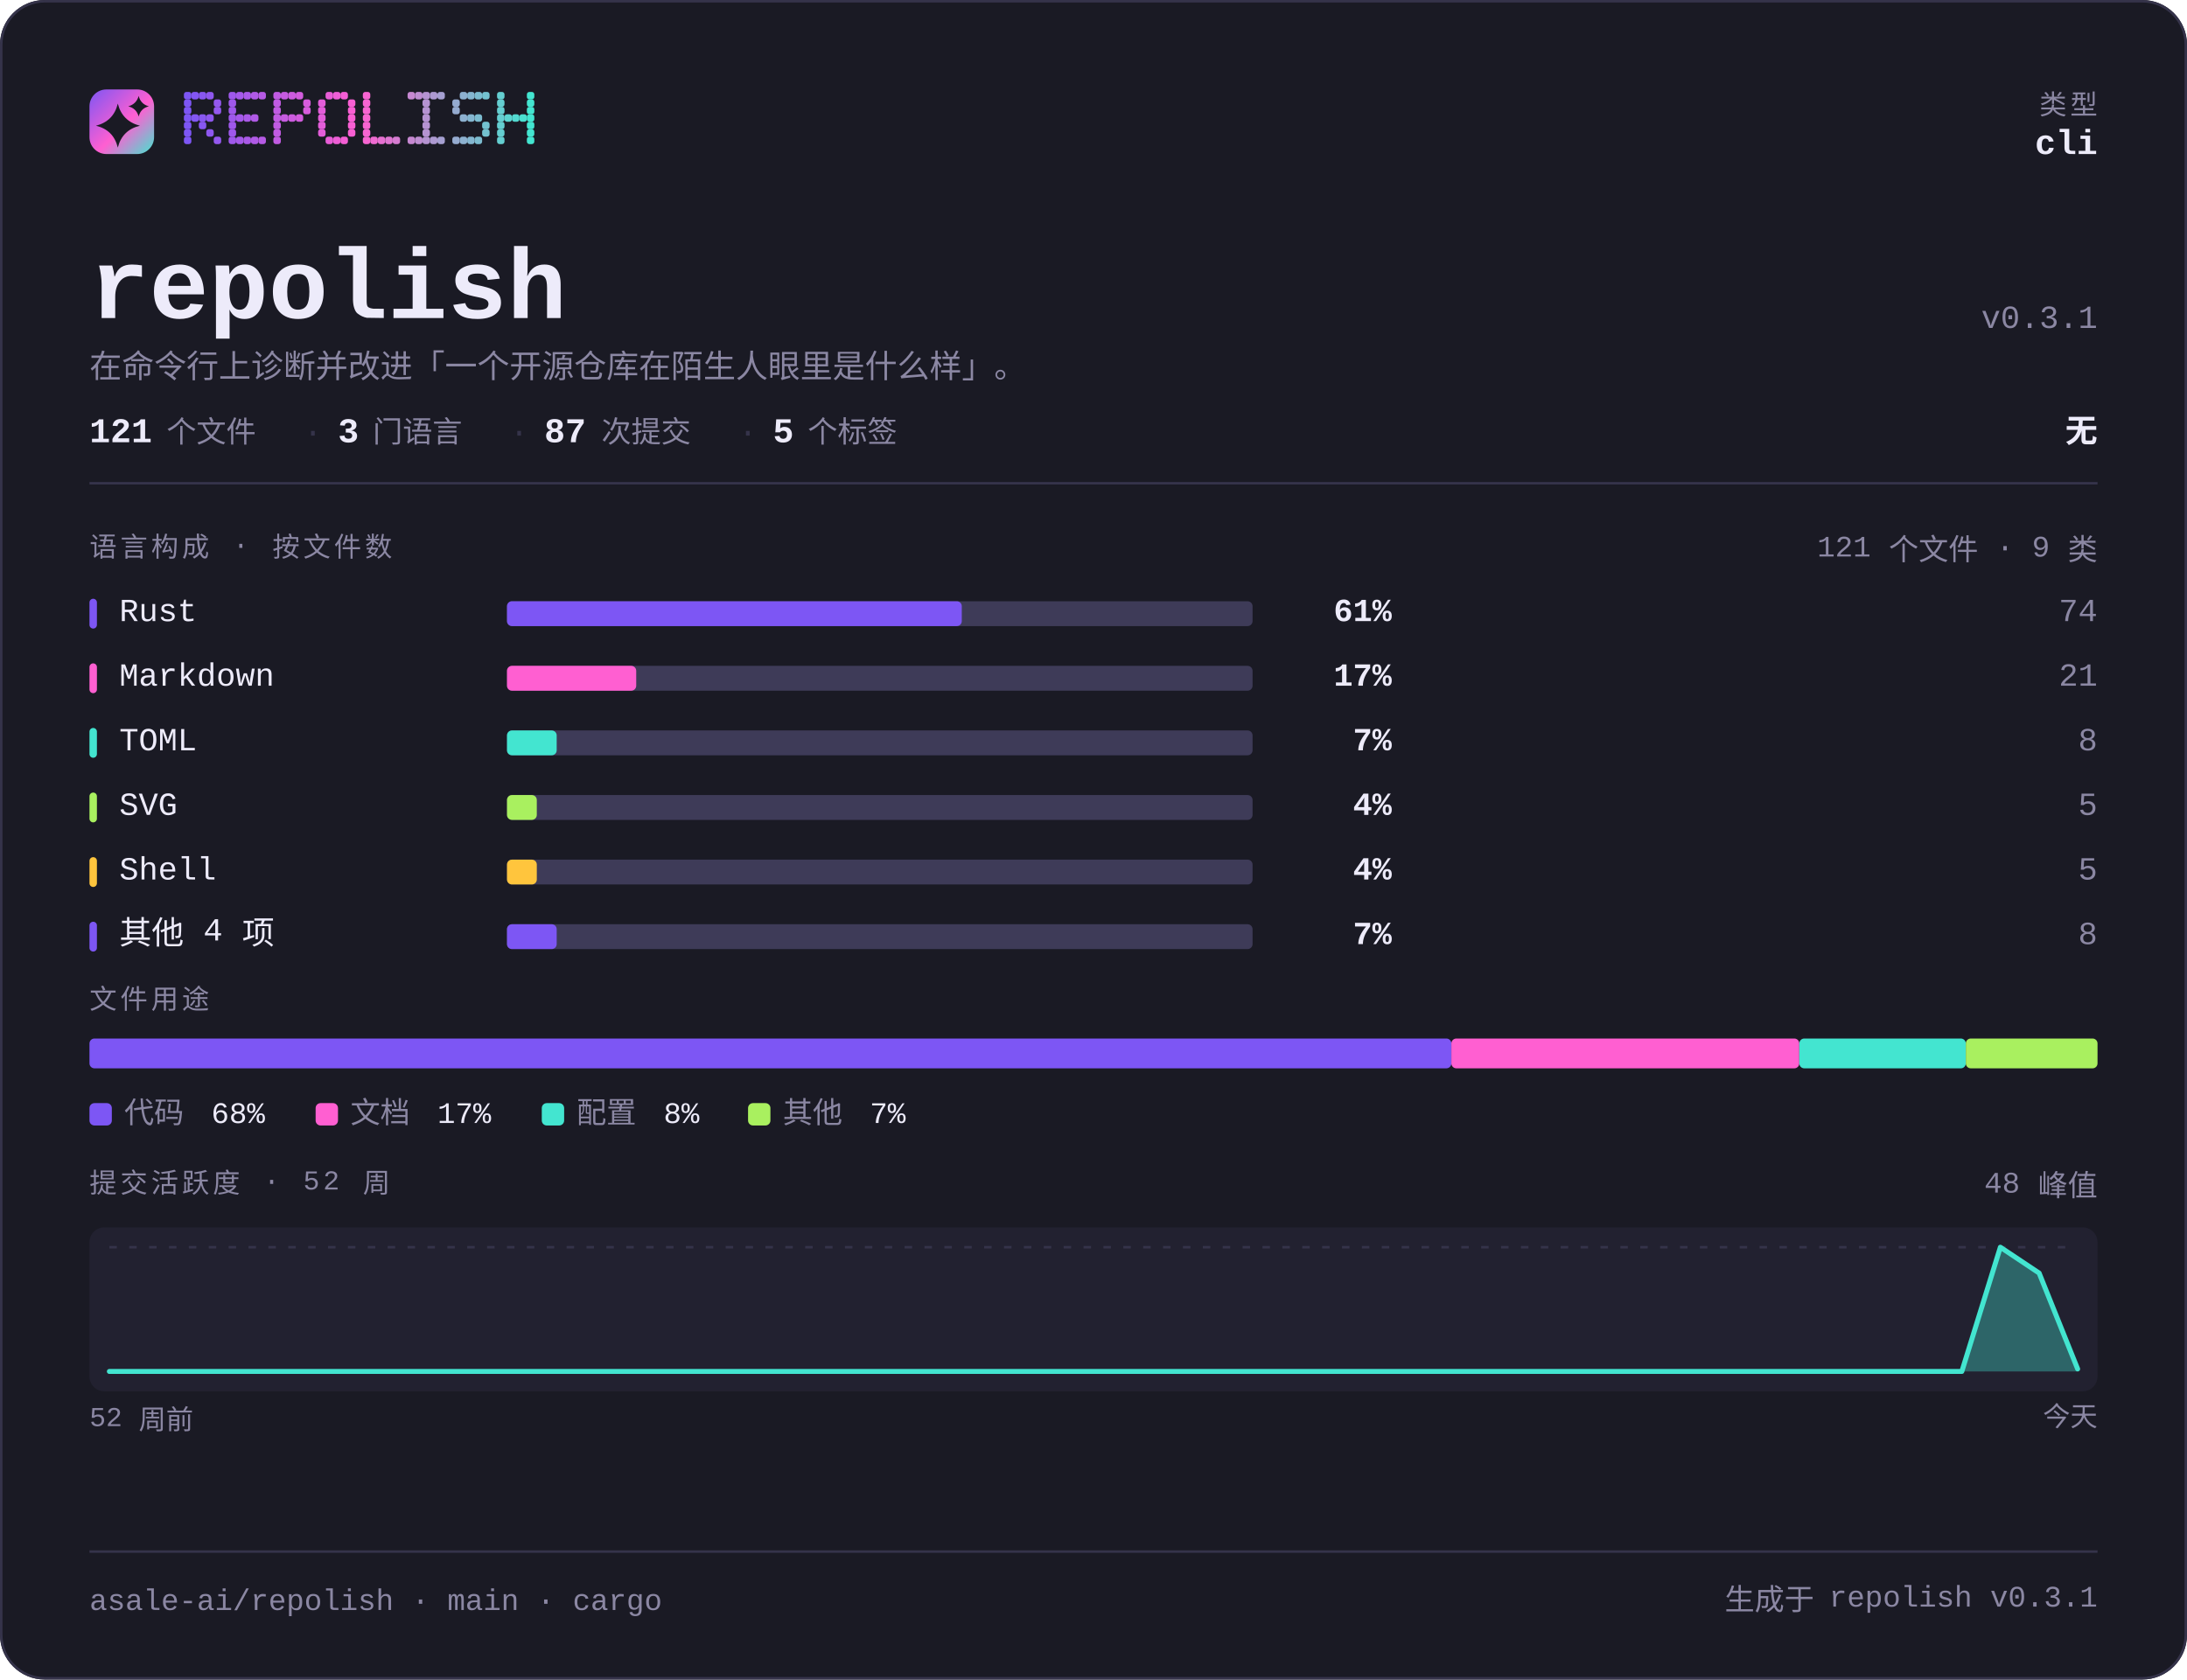
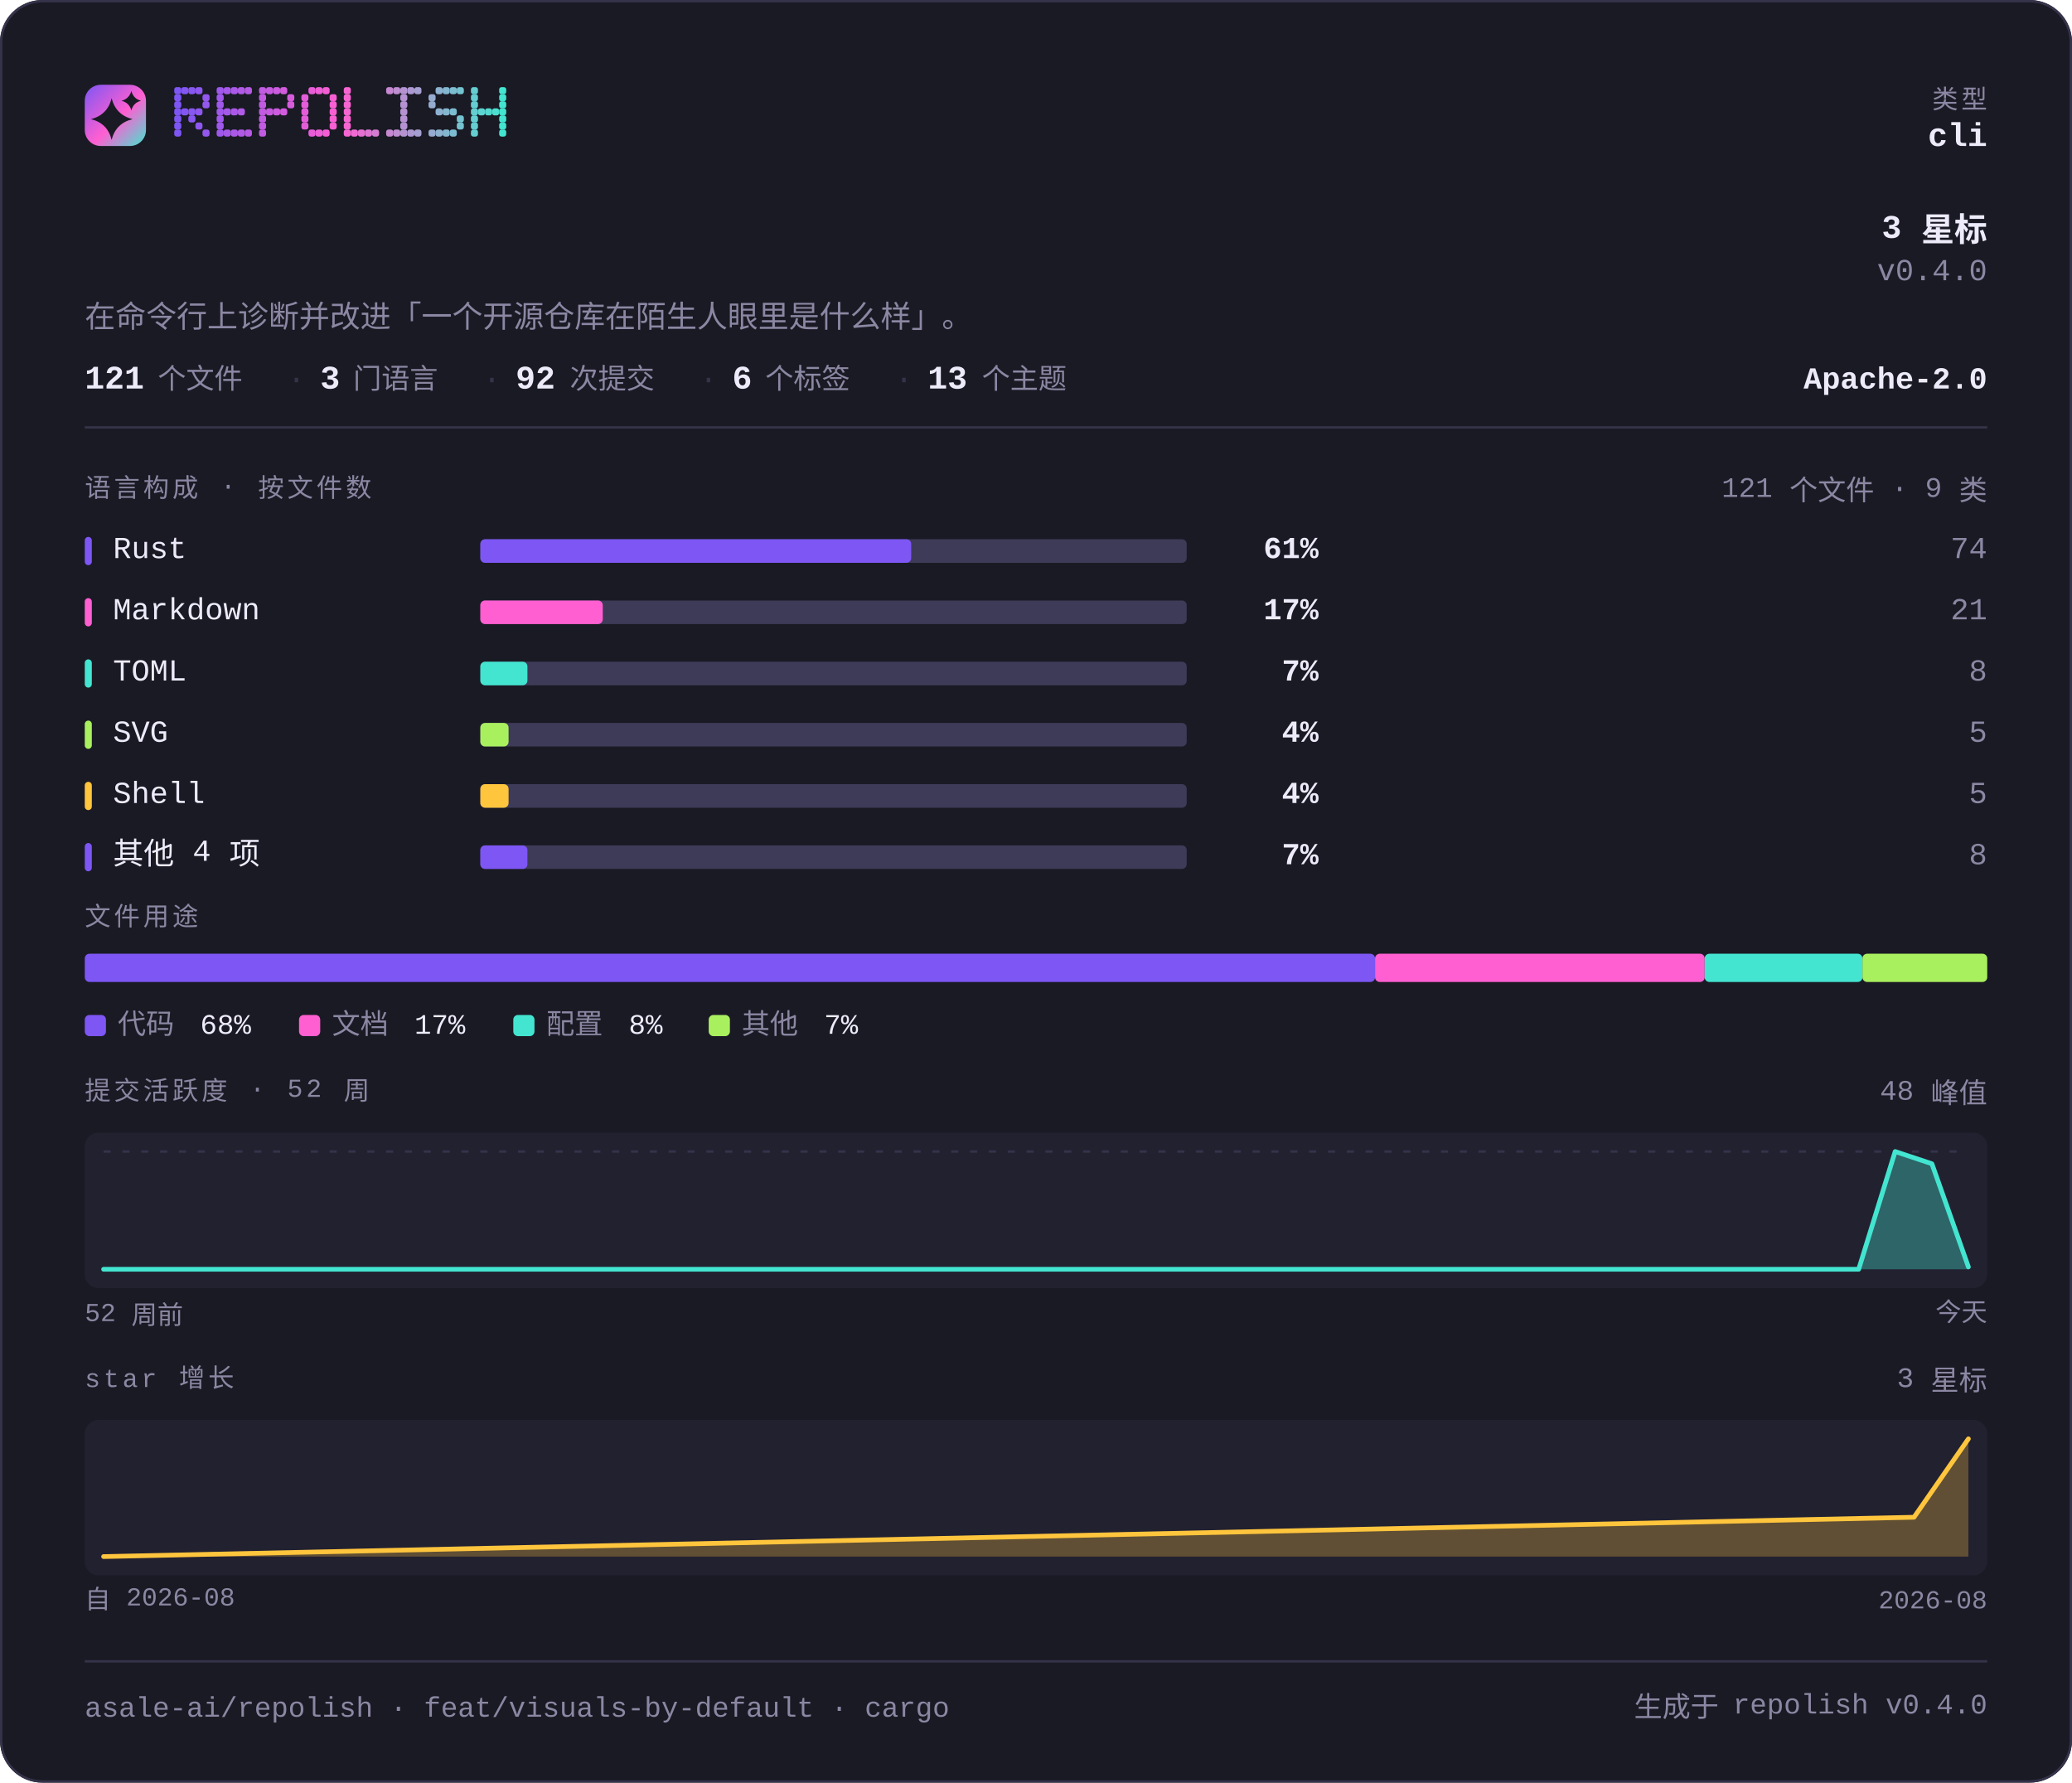
- <svg xmlns="http://www.w3.org/2000/svg" width="880" height="676" viewBox="0 0 880 676" lang="zh-CN" role="img" aria-label="asale-ai/repolish — repository overview">
+ <svg xmlns="http://www.w3.org/2000/svg" width="880" height="757" viewBox="0 0 880 757" lang="zh-CN" role="img" aria-label="asale-ai/repolish — repository overview">
  <defs>
    <linearGradient id="brand" x1="0" y1="0" x2="1" y2="1">
      <stop offset="0" stop-color="#7d56f4" />
      <stop offset="0.55" stop-color="#ff5fd1" />
      <stop offset="1" stop-color="#43e5d0" />
    </linearGradient>
  </defs>
  <style>
    .t { font-family: ui-monospace, SFMono-Regular, "SF Mono", Menlo, Consolas, "Liberation Mono", "Noto Sans Mono CJK SC", "Noto Sans Mono CJK JP", "Microsoft YaHei", "Hiragino Sans", "Yu Gothic", monospace; }
  </style>
-   <rect x="0" y="0" width="880" height="676" rx="18.0" fill="#1a1a24" />
-   <rect x="0.5" y="0.5" width="879" height="675" rx="17.5" fill="none" stroke="#35334a" />
+   <rect x="0" y="0" width="880" height="757" rx="18.0" fill="#1a1a24" />
+   <rect x="0.5" y="0.5" width="879" height="756" rx="17.5" fill="none" stroke="#35334a" />
  <rect x="36" y="36" width="26" height="26" rx="6.8" fill="url(#brand)" />
  <path d="M47.4 41.7Q49.2 48.8 56.3 50.6Q49.2 52.3 47.4 59.4Q45.7 52.3 38.6 50.6Q45.7 48.8 47.4 41.7Z" fill="#1a1a24" />
  <path d="M55.8 38.6Q56.6 41.9 59.9 42.8Q56.6 43.6 55.8 46.9Q54.9 43.6 51.6 42.8Q54.9 41.9 55.8 38.6Z" fill="#1a1a24" />
  <g fill="#7d56f4">
    <rect x="74" y="37" width="3" height="3" rx="1" />
    <rect x="74" y="40" width="3" height="3" rx="1" />
    <rect x="74" y="43" width="3" height="3" rx="1" />
    <rect x="74" y="46" width="3" height="3" rx="1" />
    <rect x="74" y="49" width="3" height="3" rx="1" />
    <rect x="74" y="52" width="3" height="3" rx="1" />
    <rect x="74" y="55" width="3" height="3" rx="1" />
  </g>
  <g fill="#8356f2">
    <rect x="77" y="37" width="3" height="3" rx="1" />
    <rect x="77" y="46" width="3" height="3" rx="1" />
  </g>
  <g fill="#8857f1">
    <rect x="80" y="37" width="3" height="3" rx="1" />
    <rect x="80" y="46" width="3" height="3" rx="1" />
    <rect x="80" y="49" width="3" height="3" rx="1" />
  </g>
  <g fill="#8e57ef">
    <rect x="83" y="37" width="3" height="3" rx="1" />
    <rect x="83" y="46" width="3" height="3" rx="1" />
    <rect x="83" y="52" width="3" height="3" rx="1" />
  </g>
  <g fill="#9458ee">
    <rect x="86" y="40" width="3" height="3" rx="1" />
    <rect x="86" y="43" width="3" height="3" rx="1" />
    <rect x="86" y="55" width="3" height="3" rx="1" />
  </g>
  <g fill="#9f58eb">
    <rect x="92" y="37" width="3" height="3" rx="1" />
    <rect x="92" y="40" width="3" height="3" rx="1" />
    <rect x="92" y="43" width="3" height="3" rx="1" />
    <rect x="92" y="46" width="3" height="3" rx="1" />
    <rect x="92" y="49" width="3" height="3" rx="1" />
    <rect x="92" y="52" width="3" height="3" rx="1" />
    <rect x="92" y="55" width="3" height="3" rx="1" />
  </g>
  <g fill="#a559e9">
    <rect x="95" y="37" width="3" height="3" rx="1" />
    <rect x="95" y="46" width="3" height="3" rx="1" />
    <rect x="95" y="55" width="3" height="3" rx="1" />
  </g>
  <g fill="#aa59e8">
    <rect x="98" y="37" width="3" height="3" rx="1" />
    <rect x="98" y="46" width="3" height="3" rx="1" />
    <rect x="98" y="55" width="3" height="3" rx="1" />
  </g>
  <g fill="#b05ae6">
    <rect x="101" y="37" width="3" height="3" rx="1" />
    <rect x="101" y="46" width="3" height="3" rx="1" />
    <rect x="101" y="55" width="3" height="3" rx="1" />
  </g>
  <g fill="#b65ae5">
    <rect x="104" y="37" width="3" height="3" rx="1" />
    <rect x="104" y="55" width="3" height="3" rx="1" />
  </g>
  <g fill="#c15be2">
    <rect x="110" y="37" width="3" height="3" rx="1" />
    <rect x="110" y="40" width="3" height="3" rx="1" />
    <rect x="110" y="43" width="3" height="3" rx="1" />
    <rect x="110" y="46" width="3" height="3" rx="1" />
    <rect x="110" y="49" width="3" height="3" rx="1" />
    <rect x="110" y="52" width="3" height="3" rx="1" />
    <rect x="110" y="55" width="3" height="3" rx="1" />
  </g>
  <g fill="#c65be0">
    <rect x="113" y="37" width="3" height="3" rx="1" />
    <rect x="113" y="46" width="3" height="3" rx="1" />
  </g>
  <g fill="#cc5bdf">
    <rect x="116" y="37" width="3" height="3" rx="1" />
    <rect x="116" y="46" width="3" height="3" rx="1" />
  </g>
  <g fill="#d25cdd">
    <rect x="119" y="37" width="3" height="3" rx="1" />
    <rect x="119" y="46" width="3" height="3" rx="1" />
  </g>
  <g fill="#d75cdc">
    <rect x="122" y="40" width="3" height="3" rx="1" />
    <rect x="122" y="43" width="3" height="3" rx="1" />
  </g>
  <g fill="#e35dd9">
    <rect x="128" y="40" width="3" height="3" rx="1" />
    <rect x="128" y="43" width="3" height="3" rx="1" />
    <rect x="128" y="46" width="3" height="3" rx="1" />
    <rect x="128" y="49" width="3" height="3" rx="1" />
    <rect x="128" y="52" width="3" height="3" rx="1" />
  </g>
  <g fill="#e85dd7">
    <rect x="131" y="37" width="3" height="3" rx="1" />
    <rect x="131" y="55" width="3" height="3" rx="1" />
  </g>
  <g fill="#ee5ed6">
    <rect x="134" y="37" width="3" height="3" rx="1" />
    <rect x="134" y="55" width="3" height="3" rx="1" />
  </g>
  <g fill="#f45ed4">
    <rect x="137" y="37" width="3" height="3" rx="1" />
    <rect x="137" y="55" width="3" height="3" rx="1" />
  </g>
  <g fill="#f95fd3">
    <rect x="140" y="40" width="3" height="3" rx="1" />
    <rect x="140" y="43" width="3" height="3" rx="1" />
    <rect x="140" y="46" width="3" height="3" rx="1" />
    <rect x="140" y="49" width="3" height="3" rx="1" />
    <rect x="140" y="52" width="3" height="3" rx="1" />
  </g>
  <g fill="#f765d1">
    <rect x="146" y="37" width="3" height="3" rx="1" />
    <rect x="146" y="40" width="3" height="3" rx="1" />
    <rect x="146" y="43" width="3" height="3" rx="1" />
    <rect x="146" y="46" width="3" height="3" rx="1" />
    <rect x="146" y="49" width="3" height="3" rx="1" />
    <rect x="146" y="52" width="3" height="3" rx="1" />
    <rect x="146" y="55" width="3" height="3" rx="1" />
  </g>
  <g fill="#ef6bd1">
    <rect x="149" y="55" width="3" height="3" rx="1" />
  </g>
  <g fill="#e670d1">
    <rect x="152" y="55" width="3" height="3" rx="1" />
  </g>
  <g fill="#de76d1">
    <rect x="155" y="55" width="3" height="3" rx="1" />
  </g>
  <g fill="#d67cd1">
    <rect x="158" y="55" width="3" height="3" rx="1" />
  </g>
  <g fill="#c688d1">
    <rect x="164" y="37" width="3" height="3" rx="1" />
    <rect x="164" y="55" width="3" height="3" rx="1" />
  </g>
  <g fill="#be8ed1">
    <rect x="167" y="37" width="3" height="3" rx="1" />
    <rect x="167" y="55" width="3" height="3" rx="1" />
  </g>
  <g fill="#b593d1">
    <rect x="170" y="37" width="3" height="3" rx="1" />
    <rect x="170" y="40" width="3" height="3" rx="1" />
    <rect x="170" y="43" width="3" height="3" rx="1" />
    <rect x="170" y="46" width="3" height="3" rx="1" />
    <rect x="170" y="49" width="3" height="3" rx="1" />
    <rect x="170" y="52" width="3" height="3" rx="1" />
    <rect x="170" y="55" width="3" height="3" rx="1" />
  </g>
  <g fill="#ad99d1">
    <rect x="173" y="37" width="3" height="3" rx="1" />
    <rect x="173" y="55" width="3" height="3" rx="1" />
  </g>
  <g fill="#a59fd1">
    <rect x="176" y="37" width="3" height="3" rx="1" />
    <rect x="176" y="55" width="3" height="3" rx="1" />
  </g>
  <g fill="#95abd0">
    <rect x="182" y="40" width="3" height="3" rx="1" />
    <rect x="182" y="43" width="3" height="3" rx="1" />
    <rect x="182" y="55" width="3" height="3" rx="1" />
  </g>
  <g fill="#8db1d0">
    <rect x="185" y="37" width="3" height="3" rx="1" />
    <rect x="185" y="46" width="3" height="3" rx="1" />
    <rect x="185" y="55" width="3" height="3" rx="1" />
  </g>
  <g fill="#84b6d0">
    <rect x="188" y="37" width="3" height="3" rx="1" />
    <rect x="188" y="46" width="3" height="3" rx="1" />
    <rect x="188" y="55" width="3" height="3" rx="1" />
  </g>
  <g fill="#7cbcd0">
    <rect x="191" y="37" width="3" height="3" rx="1" />
    <rect x="191" y="46" width="3" height="3" rx="1" />
    <rect x="191" y="55" width="3" height="3" rx="1" />
  </g>
  <g fill="#74c2d0">
    <rect x="194" y="37" width="3" height="3" rx="1" />
    <rect x="194" y="49" width="3" height="3" rx="1" />
    <rect x="194" y="52" width="3" height="3" rx="1" />
  </g>
  <g fill="#64ced0">
    <rect x="200" y="37" width="3" height="3" rx="1" />
    <rect x="200" y="40" width="3" height="3" rx="1" />
    <rect x="200" y="43" width="3" height="3" rx="1" />
    <rect x="200" y="46" width="3" height="3" rx="1" />
    <rect x="200" y="49" width="3" height="3" rx="1" />
    <rect x="200" y="52" width="3" height="3" rx="1" />
    <rect x="200" y="55" width="3" height="3" rx="1" />
  </g>
  <g fill="#5cd4d0">
    <rect x="203" y="46" width="3" height="3" rx="1" />
  </g>
  <g fill="#53d9d0">
    <rect x="206" y="46" width="3" height="3" rx="1" />
  </g>
  <g fill="#4bdfd0">
    <rect x="209" y="46" width="3" height="3" rx="1" />
  </g>
  <g fill="#43e5d0">
    <rect x="212" y="37" width="3" height="3" rx="1" />
    <rect x="212" y="40" width="3" height="3" rx="1" />
    <rect x="212" y="43" width="3" height="3" rx="1" />
    <rect x="212" y="46" width="3" height="3" rx="1" />
    <rect x="212" y="49" width="3" height="3" rx="1" />
    <rect x="212" y="52" width="3" height="3" rx="1" />
    <rect x="212" y="55" width="3" height="3" rx="1" />
  </g>
  <text class="t" x="844" y="46" font-size="11" fill="#8b87a3" text-anchor="end" letter-spacing="1.4">类型</text>
  <text class="t" x="844" y="62" font-size="14" fill="#edebfa" text-anchor="end" font-weight="700">cli</text>
-   <text class="t" x="36" y="128" font-size="40" fill="#edebfa" text-anchor="start" font-weight="700">repolish</text>
-   <text class="t" x="844" y="132" font-size="13" fill="#8b87a3" text-anchor="end">v0.3.1</text>
-   <text class="t" x="36" y="152" font-size="13" fill="#8b87a3" text-anchor="start">在命令行上诊断并改进「一个开源仓库在陌生人眼里是什么样」。</text>
-   <text class="t" x="36" y="178" font-size="14" fill="#edebfa" text-anchor="start" font-weight="700">121</text>
-   <text class="t" x="67" y="178" font-size="12" fill="#8b87a3" text-anchor="start">个文件</text>
-   <text class="t" x="122" y="178" font-size="13" fill="#35334a" text-anchor="start">·</text>
-   <text class="t" x="136" y="178" font-size="14" fill="#edebfa" text-anchor="start" font-weight="700">3</text>
-   <text class="t" x="150" y="178" font-size="12" fill="#8b87a3" text-anchor="start">门语言</text>
-   <text class="t" x="205" y="178" font-size="13" fill="#35334a" text-anchor="start">·</text>
-   <text class="t" x="219" y="178" font-size="14" fill="#edebfa" text-anchor="start" font-weight="700">87</text>
-   <text class="t" x="242" y="178" font-size="12" fill="#8b87a3" text-anchor="start">次提交</text>
-   <text class="t" x="297" y="178" font-size="13" fill="#35334a" text-anchor="start">·</text>
-   <text class="t" x="311" y="178" font-size="14" fill="#edebfa" text-anchor="start" font-weight="700">5</text>
-   <text class="t" x="325" y="178" font-size="12" fill="#8b87a3" text-anchor="start">个标签</text>
-   <text class="t" x="844" y="178" font-size="13" fill="#edebfa" text-anchor="end" font-weight="700">无</text>
-   <rect x="36" y="194" width="808" height="1" fill="#35334a" />
-   <text class="t" x="36" y="224" font-size="11" fill="#8b87a3" text-anchor="start" letter-spacing="1.4">语言构成 · 按文件数</text>
-   <text class="t" x="844" y="224" font-size="12" fill="#8b87a3" text-anchor="end">121 个文件 · 9 类</text>
-   <rect x="36" y="241" width="3" height="12" rx="1.5" fill="#7d56f4" />
-   <text class="t" x="48" y="250" font-size="13" fill="#edebfa" text-anchor="start">Rust</text>
-   <rect x="204" y="242" width="300" height="10" rx="2.0" fill="#3e3b58" />
-   <rect x="204" y="242" width="183" height="10" rx="2.0" fill="#7d56f4" />
-   <text class="t" x="560" y="250" font-size="13" fill="#edebfa" text-anchor="end" font-weight="700">61%</text>
-   <text class="t" x="844" y="250" font-size="13" fill="#8b87a3" text-anchor="end">74</text>
-   <rect x="36" y="267" width="3" height="12" rx="1.5" fill="#ff5fd1" />
-   <text class="t" x="48" y="276" font-size="13" fill="#edebfa" text-anchor="start">Markdown</text>
-   <rect x="204" y="268" width="300" height="10" rx="2.0" fill="#3e3b58" />
-   <rect x="204" y="268" width="52" height="10" rx="2.0" fill="#ff5fd1" />
-   <text class="t" x="560" y="276" font-size="13" fill="#edebfa" text-anchor="end" font-weight="700">17%</text>
-   <text class="t" x="844" y="276" font-size="13" fill="#8b87a3" text-anchor="end">21</text>
-   <rect x="36" y="293" width="3" height="12" rx="1.5" fill="#43e5d0" />
-   <text class="t" x="48" y="302" font-size="13" fill="#edebfa" text-anchor="start">TOML</text>
-   <rect x="204" y="294" width="300" height="10" rx="2.0" fill="#3e3b58" />
-   <rect x="204" y="294" width="20" height="10" rx="2.0" fill="#43e5d0" />
-   <text class="t" x="560" y="302" font-size="13" fill="#edebfa" text-anchor="end" font-weight="700">7%</text>
-   <text class="t" x="844" y="302" font-size="13" fill="#8b87a3" text-anchor="end">8</text>
-   <rect x="36" y="319" width="3" height="12" rx="1.5" fill="#a9f05f" />
-   <text class="t" x="48" y="328" font-size="13" fill="#edebfa" text-anchor="start">SVG</text>
-   <rect x="204" y="320" width="300" height="10" rx="2.0" fill="#3e3b58" />
-   <rect x="204" y="320" width="12" height="10" rx="2.0" fill="#a9f05f" />
-   <text class="t" x="560" y="328" font-size="13" fill="#edebfa" text-anchor="end" font-weight="700">4%</text>
-   <text class="t" x="844" y="328" font-size="13" fill="#8b87a3" text-anchor="end">5</text>
-   <rect x="36" y="345" width="3" height="12" rx="1.5" fill="#ffc53d" />
-   <text class="t" x="48" y="354" font-size="13" fill="#edebfa" text-anchor="start">Shell</text>
-   <rect x="204" y="346" width="300" height="10" rx="2.0" fill="#3e3b58" />
-   <rect x="204" y="346" width="12" height="10" rx="2.0" fill="#ffc53d" />
-   <text class="t" x="560" y="354" font-size="13" fill="#edebfa" text-anchor="end" font-weight="700">4%</text>
-   <text class="t" x="844" y="354" font-size="13" fill="#8b87a3" text-anchor="end">5</text>
-   <rect x="36" y="371" width="3" height="12" rx="1.5" fill="#7d56f4" />
-   <text class="t" x="48" y="380" font-size="13" fill="#edebfa" text-anchor="start">其他 4 项</text>
-   <rect x="204" y="372" width="300" height="10" rx="2.0" fill="#3e3b58" />
-   <rect x="204" y="372" width="20" height="10" rx="2.0" fill="#7d56f4" />
-   <text class="t" x="560" y="380" font-size="13" fill="#edebfa" text-anchor="end" font-weight="700">7%</text>
-   <text class="t" x="844" y="380" font-size="13" fill="#8b87a3" text-anchor="end">8</text>
-   <text class="t" x="36" y="406" font-size="11" fill="#8b87a3" text-anchor="start" letter-spacing="1.4">文件用途</text>
-   <rect x="36" y="418" width="548" height="12" rx="2.0" fill="#7d56f4" />
-   <rect x="584" y="418" width="140" height="12" rx="2.0" fill="#ff5fd1" />
-   <rect x="724" y="418" width="67" height="12" rx="2.0" fill="#43e5d0" />
-   <rect x="791" y="418" width="53" height="12" rx="2.0" fill="#a9f05f" />
-   <rect x="36" y="444" width="9" height="9" rx="2.0" fill="#7d56f4" />
-   <text class="t" x="50" y="452" font-size="12" fill="#8b87a3" text-anchor="start">代码</text>
-   <text class="t" x="85" y="452" font-size="12" fill="#edebfa" text-anchor="start">68%</text>
-   <rect x="127" y="444" width="9" height="9" rx="2.0" fill="#ff5fd1" />
-   <text class="t" x="141" y="452" font-size="12" fill="#8b87a3" text-anchor="start">文档</text>
-   <text class="t" x="176" y="452" font-size="12" fill="#edebfa" text-anchor="start">17%</text>
-   <rect x="218" y="444" width="9" height="9" rx="2.0" fill="#43e5d0" />
-   <text class="t" x="232" y="452" font-size="12" fill="#8b87a3" text-anchor="start">配置</text>
-   <text class="t" x="267" y="452" font-size="12" fill="#edebfa" text-anchor="start">8%</text>
-   <rect x="301" y="444" width="9" height="9" rx="2.0" fill="#a9f05f" />
-   <text class="t" x="315" y="452" font-size="12" fill="#8b87a3" text-anchor="start">其他</text>
-   <text class="t" x="350" y="452" font-size="12" fill="#edebfa" text-anchor="start">7%</text>
-   <text class="t" x="36" y="480" font-size="11" fill="#8b87a3" text-anchor="start" letter-spacing="1.4">提交活跃度 · 52 周</text>
-   <text class="t" x="844" y="480" font-size="12" fill="#8b87a3" text-anchor="end">48 峰值</text>
-   <rect x="36" y="494" width="808" height="66" rx="6.0" fill="#222130" />
-   <line x1="44" y1="502" x2="836" y2="502" stroke="#35334a" stroke-width="1" stroke-dasharray="3 5" />
-   <path d="M44.0 552.0 L59.5 552.0 L75.1 552.0 L90.6 552.0 L106.1 552.0 L121.6 552.0 L137.2 552.0 L152.7 552.0 L168.2 552.0 L183.8 552.0 L199.3 552.0 L214.8 552.0 L230.4 552.0 L245.9 552.0 L261.4 552.0 L276.9 552.0 L292.5 552.0 L308.0 552.0 L323.5 552.0 L339.1 552.0 L354.6 552.0 L370.1 552.0 L385.6 552.0 L401.2 552.0 L416.7 552.0 L432.2 552.0 L447.8 552.0 L463.3 552.0 L478.8 552.0 L494.4 552.0 L509.9 552.0 L525.4 552.0 L540.9 552.0 L556.5 552.0 L572.0 552.0 L587.5 552.0 L603.1 552.0 L618.6 552.0 L634.1 552.0 L649.6 552.0 L665.2 552.0 L680.7 552.0 L696.2 552.0 L711.8 552.0 L727.3 552.0 L742.8 552.0 L758.4 552.0 L773.9 552.0 L789.4 552.0 L804.9 502.0 L820.5 512.4 L836.0 551.0 L836.0 552 L44 552 Z" fill="#43e5d0" fill-opacity="0.35" />
-   <path d="M44.0 552.0 L59.5 552.0 L75.1 552.0 L90.6 552.0 L106.1 552.0 L121.6 552.0 L137.2 552.0 L152.7 552.0 L168.2 552.0 L183.8 552.0 L199.3 552.0 L214.8 552.0 L230.4 552.0 L245.9 552.0 L261.4 552.0 L276.9 552.0 L292.5 552.0 L308.0 552.0 L323.5 552.0 L339.1 552.0 L354.6 552.0 L370.1 552.0 L385.6 552.0 L401.2 552.0 L416.7 552.0 L432.2 552.0 L447.8 552.0 L463.3 552.0 L478.8 552.0 L494.4 552.0 L509.9 552.0 L525.4 552.0 L540.9 552.0 L556.5 552.0 L572.0 552.0 L587.5 552.0 L603.1 552.0 L618.6 552.0 L634.1 552.0 L649.6 552.0 L665.2 552.0 L680.7 552.0 L696.2 552.0 L711.8 552.0 L727.3 552.0 L742.8 552.0 L758.4 552.0 L773.9 552.0 L789.4 552.0 L804.9 502.0 L820.5 512.4 L836.0 551.0" fill="none" stroke="#43e5d0" stroke-width="2" stroke-linejoin="round" stroke-linecap="round" />
-   <text class="t" x="36" y="574" font-size="11" fill="#8b87a3" text-anchor="start">52 周前</text>
-   <text class="t" x="844" y="574" font-size="11" fill="#8b87a3" text-anchor="end">今天</text>
-   <rect x="36" y="624" width="808" height="1" fill="#35334a" />
-   <text class="t" x="36" y="648" font-size="12" fill="#8b87a3" text-anchor="start">asale-ai/repolish · main · cargo</text>
-   <text class="t" x="844" y="648" font-size="12" fill="#8b87a3" text-anchor="end">生成于 repolish v0.3.1</text>
+   <text class="t" x="844" y="101" font-size="14" fill="#edebfa" text-anchor="end" font-weight="700">3 星标</text>
+   <text class="t" x="844" y="119" font-size="13" fill="#8b87a3" text-anchor="end">v0.4.0</text>
+   <text class="t" x="36" y="139" font-size="13" fill="#8b87a3" text-anchor="start">在命令行上诊断并改进「一个开源仓库在陌生人眼里是什么样」。</text>
+   <text class="t" x="36" y="165" font-size="14" fill="#edebfa" text-anchor="start" font-weight="700">121</text>
+   <text class="t" x="67" y="165" font-size="12" fill="#8b87a3" text-anchor="start">个文件</text>
+   <text class="t" x="122" y="165" font-size="13" fill="#35334a" text-anchor="start">·</text>
+   <text class="t" x="136" y="165" font-size="14" fill="#edebfa" text-anchor="start" font-weight="700">3</text>
+   <text class="t" x="150" y="165" font-size="12" fill="#8b87a3" text-anchor="start">门语言</text>
+   <text class="t" x="205" y="165" font-size="13" fill="#35334a" text-anchor="start">·</text>
+   <text class="t" x="219" y="165" font-size="14" fill="#edebfa" text-anchor="start" font-weight="700">92</text>
+   <text class="t" x="242" y="165" font-size="12" fill="#8b87a3" text-anchor="start">次提交</text>
+   <text class="t" x="297" y="165" font-size="13" fill="#35334a" text-anchor="start">·</text>
+   <text class="t" x="311" y="165" font-size="14" fill="#edebfa" text-anchor="start" font-weight="700">6</text>
+   <text class="t" x="325" y="165" font-size="12" fill="#8b87a3" text-anchor="start">个标签</text>
+   <text class="t" x="380" y="165" font-size="13" fill="#35334a" text-anchor="start">·</text>
+   <text class="t" x="394" y="165" font-size="14" fill="#edebfa" text-anchor="start" font-weight="700">13</text>
+   <text class="t" x="417" y="165" font-size="12" fill="#8b87a3" text-anchor="start">个主题</text>
+   <text class="t" x="844" y="165" font-size="13" fill="#edebfa" text-anchor="end" font-weight="700">Apache-2.0</text>
+   <rect x="36" y="181" width="808" height="1" fill="#35334a" />
+   <text class="t" x="36" y="211" font-size="11" fill="#8b87a3" text-anchor="start" letter-spacing="1.4">语言构成 · 按文件数</text>
+   <text class="t" x="844" y="211" font-size="12" fill="#8b87a3" text-anchor="end">121 个文件 · 9 类</text>
+   <rect x="36" y="228" width="3" height="12" rx="1.5" fill="#7d56f4" />
+   <text class="t" x="48" y="237" font-size="13" fill="#edebfa" text-anchor="start">Rust</text>
+   <rect x="204" y="229" width="300" height="10" rx="2.0" fill="#3e3b58" />
+   <rect x="204" y="229" width="183" height="10" rx="2.0" fill="#7d56f4" />
+   <text class="t" x="560" y="237" font-size="13" fill="#edebfa" text-anchor="end" font-weight="700">61%</text>
+   <text class="t" x="844" y="237" font-size="13" fill="#8b87a3" text-anchor="end">74</text>
+   <rect x="36" y="254" width="3" height="12" rx="1.5" fill="#ff5fd1" />
+   <text class="t" x="48" y="263" font-size="13" fill="#edebfa" text-anchor="start">Markdown</text>
+   <rect x="204" y="255" width="300" height="10" rx="2.0" fill="#3e3b58" />
+   <rect x="204" y="255" width="52" height="10" rx="2.0" fill="#ff5fd1" />
+   <text class="t" x="560" y="263" font-size="13" fill="#edebfa" text-anchor="end" font-weight="700">17%</text>
+   <text class="t" x="844" y="263" font-size="13" fill="#8b87a3" text-anchor="end">21</text>
+   <rect x="36" y="280" width="3" height="12" rx="1.5" fill="#43e5d0" />
+   <text class="t" x="48" y="289" font-size="13" fill="#edebfa" text-anchor="start">TOML</text>
+   <rect x="204" y="281" width="300" height="10" rx="2.0" fill="#3e3b58" />
+   <rect x="204" y="281" width="20" height="10" rx="2.0" fill="#43e5d0" />
+   <text class="t" x="560" y="289" font-size="13" fill="#edebfa" text-anchor="end" font-weight="700">7%</text>
+   <text class="t" x="844" y="289" font-size="13" fill="#8b87a3" text-anchor="end">8</text>
+   <rect x="36" y="306" width="3" height="12" rx="1.5" fill="#a9f05f" />
+   <text class="t" x="48" y="315" font-size="13" fill="#edebfa" text-anchor="start">SVG</text>
+   <rect x="204" y="307" width="300" height="10" rx="2.0" fill="#3e3b58" />
+   <rect x="204" y="307" width="12" height="10" rx="2.0" fill="#a9f05f" />
+   <text class="t" x="560" y="315" font-size="13" fill="#edebfa" text-anchor="end" font-weight="700">4%</text>
+   <text class="t" x="844" y="315" font-size="13" fill="#8b87a3" text-anchor="end">5</text>
+   <rect x="36" y="332" width="3" height="12" rx="1.5" fill="#ffc53d" />
+   <text class="t" x="48" y="341" font-size="13" fill="#edebfa" text-anchor="start">Shell</text>
+   <rect x="204" y="333" width="300" height="10" rx="2.0" fill="#3e3b58" />
+   <rect x="204" y="333" width="12" height="10" rx="2.0" fill="#ffc53d" />
+   <text class="t" x="560" y="341" font-size="13" fill="#edebfa" text-anchor="end" font-weight="700">4%</text>
+   <text class="t" x="844" y="341" font-size="13" fill="#8b87a3" text-anchor="end">5</text>
+   <rect x="36" y="358" width="3" height="12" rx="1.5" fill="#7d56f4" />
+   <text class="t" x="48" y="367" font-size="13" fill="#edebfa" text-anchor="start">其他 4 项</text>
+   <rect x="204" y="359" width="300" height="10" rx="2.0" fill="#3e3b58" />
+   <rect x="204" y="359" width="20" height="10" rx="2.0" fill="#7d56f4" />
+   <text class="t" x="560" y="367" font-size="13" fill="#edebfa" text-anchor="end" font-weight="700">7%</text>
+   <text class="t" x="844" y="367" font-size="13" fill="#8b87a3" text-anchor="end">8</text>
+   <text class="t" x="36" y="393" font-size="11" fill="#8b87a3" text-anchor="start" letter-spacing="1.4">文件用途</text>
+   <rect x="36" y="405" width="548" height="12" rx="2.0" fill="#7d56f4" />
+   <rect x="584" y="405" width="140" height="12" rx="2.0" fill="#ff5fd1" />
+   <rect x="724" y="405" width="67" height="12" rx="2.0" fill="#43e5d0" />
+   <rect x="791" y="405" width="53" height="12" rx="2.0" fill="#a9f05f" />
+   <rect x="36" y="431" width="9" height="9" rx="2.0" fill="#7d56f4" />
+   <text class="t" x="50" y="439" font-size="12" fill="#8b87a3" text-anchor="start">代码</text>
+   <text class="t" x="85" y="439" font-size="12" fill="#edebfa" text-anchor="start">68%</text>
+   <rect x="127" y="431" width="9" height="9" rx="2.0" fill="#ff5fd1" />
+   <text class="t" x="141" y="439" font-size="12" fill="#8b87a3" text-anchor="start">文档</text>
+   <text class="t" x="176" y="439" font-size="12" fill="#edebfa" text-anchor="start">17%</text>
+   <rect x="218" y="431" width="9" height="9" rx="2.0" fill="#43e5d0" />
+   <text class="t" x="232" y="439" font-size="12" fill="#8b87a3" text-anchor="start">配置</text>
+   <text class="t" x="267" y="439" font-size="12" fill="#edebfa" text-anchor="start">8%</text>
+   <rect x="301" y="431" width="9" height="9" rx="2.0" fill="#a9f05f" />
+   <text class="t" x="315" y="439" font-size="12" fill="#8b87a3" text-anchor="start">其他</text>
+   <text class="t" x="350" y="439" font-size="12" fill="#edebfa" text-anchor="start">7%</text>
+   <text class="t" x="36" y="467" font-size="11" fill="#8b87a3" text-anchor="start" letter-spacing="1.4">提交活跃度 · 52 周</text>
+   <text class="t" x="844" y="467" font-size="12" fill="#8b87a3" text-anchor="end">48 峰值</text>
+   <rect x="36" y="481" width="808" height="66" rx="6.0" fill="#222130" />
+   <line x1="44" y1="489" x2="836" y2="489" stroke="#35334a" stroke-width="1" stroke-dasharray="3 5" />
+   <path d="M44.0 539.0 L59.5 539.0 L75.1 539.0 L90.6 539.0 L106.1 539.0 L121.6 539.0 L137.2 539.0 L152.7 539.0 L168.2 539.0 L183.8 539.0 L199.3 539.0 L214.8 539.0 L230.4 539.0 L245.9 539.0 L261.4 539.0 L276.9 539.0 L292.5 539.0 L308.0 539.0 L323.5 539.0 L339.1 539.0 L354.6 539.0 L370.1 539.0 L385.6 539.0 L401.2 539.0 L416.7 539.0 L432.2 539.0 L447.8 539.0 L463.3 539.0 L478.8 539.0 L494.4 539.0 L509.9 539.0 L525.4 539.0 L540.9 539.0 L556.5 539.0 L572.0 539.0 L587.5 539.0 L603.1 539.0 L618.6 539.0 L634.1 539.0 L649.6 539.0 L665.2 539.0 L680.7 539.0 L696.2 539.0 L711.8 539.0 L727.3 539.0 L742.8 539.0 L758.4 539.0 L773.9 539.0 L789.4 539.0 L804.9 489.0 L820.5 494.2 L836.0 538.0 L836.0 539 L44 539 Z" fill="#43e5d0" fill-opacity="0.35" />
+   <path d="M44.0 539.0 L59.5 539.0 L75.1 539.0 L90.6 539.0 L106.1 539.0 L121.6 539.0 L137.2 539.0 L152.7 539.0 L168.2 539.0 L183.8 539.0 L199.3 539.0 L214.8 539.0 L230.4 539.0 L245.9 539.0 L261.4 539.0 L276.9 539.0 L292.5 539.0 L308.0 539.0 L323.5 539.0 L339.1 539.0 L354.6 539.0 L370.1 539.0 L385.6 539.0 L401.2 539.0 L416.7 539.0 L432.2 539.0 L447.8 539.0 L463.3 539.0 L478.8 539.0 L494.4 539.0 L509.9 539.0 L525.4 539.0 L540.9 539.0 L556.5 539.0 L572.0 539.0 L587.5 539.0 L603.1 539.0 L618.6 539.0 L634.1 539.0 L649.6 539.0 L665.2 539.0 L680.7 539.0 L696.2 539.0 L711.8 539.0 L727.3 539.0 L742.8 539.0 L758.4 539.0 L773.9 539.0 L789.4 539.0 L804.9 489.0 L820.5 494.2 L836.0 538.0" fill="none" stroke="#43e5d0" stroke-width="2" stroke-linejoin="round" stroke-linecap="round" />
+   <text class="t" x="36" y="561" font-size="11" fill="#8b87a3" text-anchor="start">52 周前</text>
+   <text class="t" x="844" y="561" font-size="11" fill="#8b87a3" text-anchor="end">今天</text>
+   <text class="t" x="36" y="589" font-size="11" fill="#8b87a3" text-anchor="start" letter-spacing="1.4">star 增长</text>
+   <text class="t" x="844" y="589" font-size="12" fill="#8b87a3" text-anchor="end">3 星标</text>
+   <rect x="36" y="603" width="808" height="66" rx="6.0" fill="#222130" />
+   <path d="M44.0 661.0 L812.9 644.3 L836.0 611.0 L836.0 661 L44.0 661 Z" fill="#ffc53d" fill-opacity="0.28" />
+   <path d="M44.0 661.0 L812.9 644.3 L836.0 611.0" fill="none" stroke="#ffc53d" stroke-width="2" stroke-linejoin="round" stroke-linecap="round" />
+   <text class="t" x="36" y="683" font-size="11" fill="#8b87a3" text-anchor="start">自 2026-08</text>
+   <text class="t" x="844" y="683" font-size="11" fill="#8b87a3" text-anchor="end">2026-08</text>
+   <rect x="36" y="705" width="808" height="1" fill="#35334a" />
+   <text class="t" x="36" y="729" font-size="12" fill="#8b87a3" text-anchor="start">asale-ai/repolish · feat/visuals-by-default · cargo</text>
+   <text class="t" x="844" y="729" font-size="12" fill="#8b87a3" text-anchor="end">生成于 repolish v0.4.0</text>
</svg>
